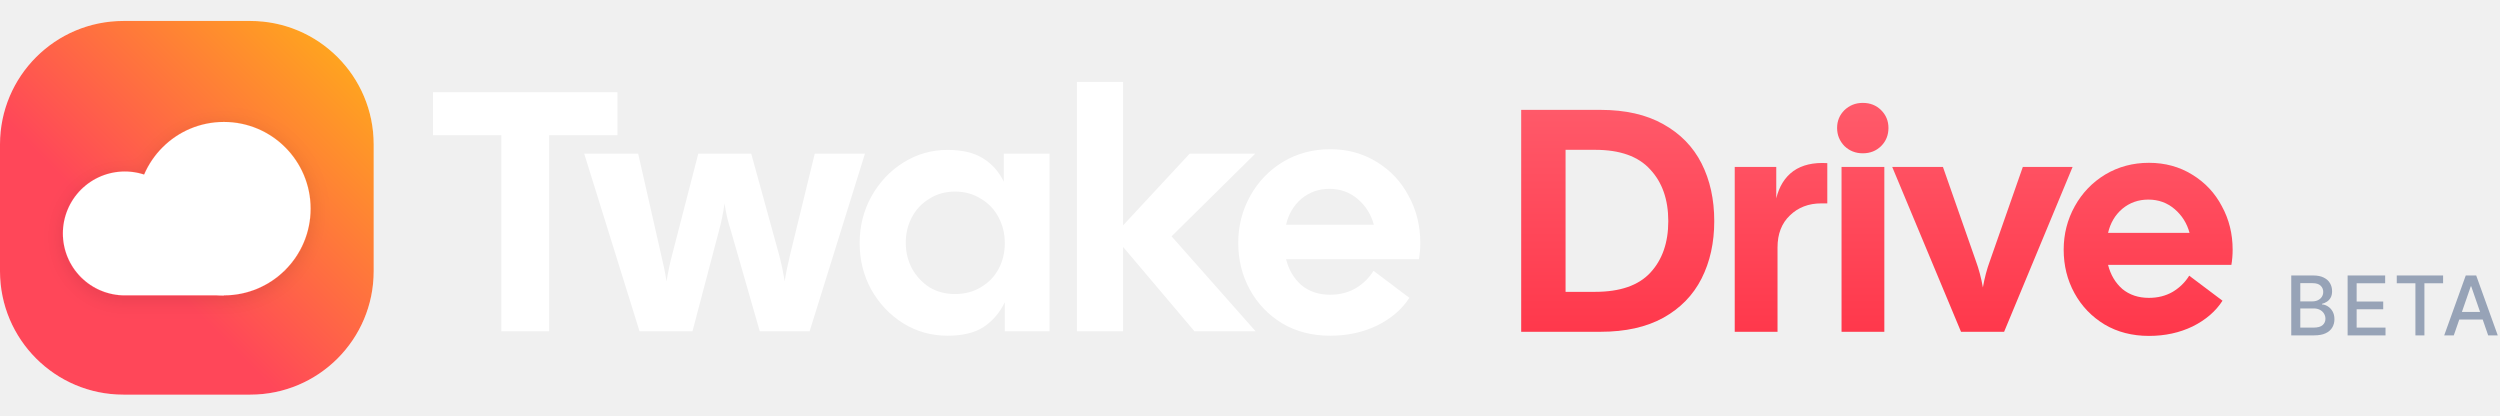
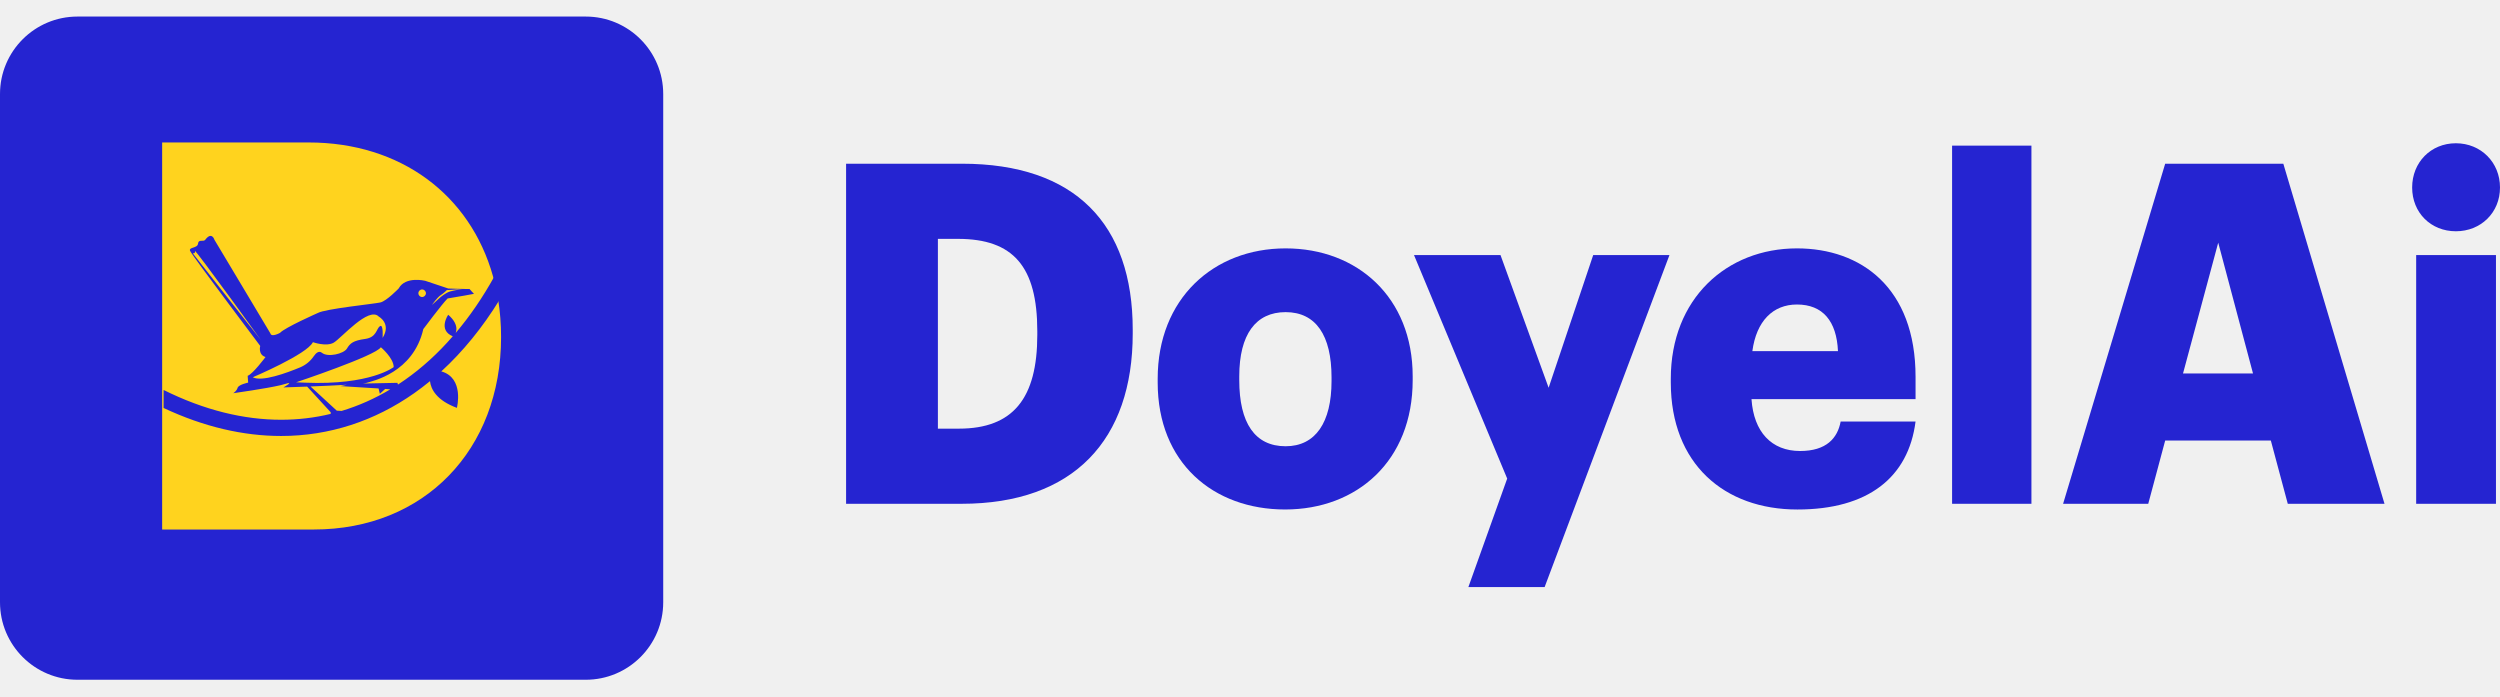
- <svg xmlns="http://www.w3.org/2000/svg" width="1312" height="218" viewBox="0 0 1312 218" fill="none">
-   <path d="M798.32 57.66H839.913C853.001 57.66 863.981 60.156 872.855 65.147C881.839 70.138 888.549 77.015 892.986 85.777C897.422 94.539 899.64 104.632 899.64 116.056C899.64 127.37 897.422 137.407 892.986 146.17C888.549 154.932 881.839 161.809 872.855 166.8C863.981 171.68 853.001 174.12 839.913 174.12H798.32V57.66ZM837.085 153.157C850.173 153.157 859.822 149.83 866.033 143.175C872.355 136.409 875.517 127.37 875.517 116.056C875.517 104.743 872.355 95.704 866.033 88.938C859.822 82.061 850.173 78.623 837.085 78.623H821.612V153.157H837.085Z" fill="url(#paint0_linear_58327_154)" />
-   <path d="M910.387 87.607H932.182V104.078C933.734 97.756 936.729 92.986 941.166 89.77C945.713 86.553 951.647 85.167 958.967 85.611V106.74H955.806C949.151 106.74 943.661 108.847 939.335 113.062C935.01 117.166 932.847 122.767 932.847 129.865V174.12H910.387V87.607Z" fill="url(#paint1_linear_58327_154)" />
-   <path d="M966.44 87.607H988.9V174.12H966.44V87.607ZM964.11 67.143C964.11 63.483 965.386 60.378 967.937 57.827C970.599 55.276 973.815 54 977.587 54C981.469 54 984.685 55.276 987.236 57.827C989.787 60.378 991.063 63.483 991.063 67.143C991.063 70.914 989.787 74.076 987.236 76.626C984.685 79.177 981.469 80.453 977.587 80.453C973.815 80.453 970.599 79.177 967.937 76.626C965.386 73.965 964.11 70.803 964.11 67.143Z" fill="url(#paint2_linear_58327_154)" />
-   <path d="M993.033 87.607H1019.65L1036.96 137.019C1038.51 141.234 1039.73 145.837 1040.62 150.828C1041.5 145.837 1042.72 141.234 1044.28 137.019L1061.58 87.607H1087.7L1051.76 174.12H1029.14L993.033 87.607Z" fill="url(#paint3_linear_58327_154)" />
-   <path d="M1127.77 176.283C1119.01 176.283 1111.24 174.286 1104.48 170.293C1097.71 166.19 1092.44 160.699 1088.67 153.823C1084.9 146.946 1083.02 139.348 1083.02 131.03C1083.02 122.822 1084.96 115.225 1088.84 108.237C1092.72 101.249 1098.05 95.704 1104.81 91.6C1111.69 87.496 1119.34 85.444 1127.77 85.444C1136.2 85.444 1143.74 87.496 1150.4 91.6C1157.16 95.704 1162.38 101.249 1166.04 108.237C1169.81 115.114 1171.69 122.711 1171.69 131.03C1171.69 133.803 1171.47 136.465 1171.03 139.016H1106.31C1107.64 144.229 1110.14 148.443 1113.8 151.66C1117.57 154.765 1122.22 156.318 1127.77 156.318C1132.43 156.318 1136.59 155.265 1140.25 153.157C1143.91 150.939 1146.79 148.111 1148.9 144.672L1166.37 157.816C1162.82 163.361 1157.61 167.853 1150.73 171.292C1143.85 174.619 1136.2 176.283 1127.77 176.283ZM1149.07 122.212C1147.73 117.221 1145.13 113.062 1141.25 109.734C1137.36 106.407 1132.76 104.743 1127.44 104.743C1122.22 104.743 1117.68 106.351 1113.8 109.568C1110.02 112.784 1107.53 116.999 1106.31 122.212H1149.07Z" fill="url(#paint4_linear_58327_154)" />
-   <path d="M263.085 70.963H227.234V48.377H324.03V70.963H288.18V173.854H263.085V70.963Z" fill="white" />
-   <path d="M306.59 80.643H334.911L346.921 133.522C348.236 138.9 349.192 143.62 349.789 147.683C350.626 142.544 351.641 137.764 352.836 133.343L366.46 80.643H394.244L408.763 133.343C409.958 137.764 410.974 142.544 411.81 147.683C412.408 143.62 413.364 138.9 414.678 133.522L427.584 80.643H453.934L424.896 173.854H398.725L383.489 120.795C382.054 116.493 380.979 111.833 380.262 106.814C379.425 112.311 378.469 116.971 377.394 120.795L363.412 173.854H335.628L306.59 80.643Z" fill="white" />
-   <path d="M497.212 176.184C488.847 176.184 481.14 174.033 474.089 169.731C467.038 165.309 461.422 159.394 457.239 151.985C453.176 144.576 451.145 136.45 451.145 127.607C451.145 118.764 453.176 110.638 457.239 103.229C461.422 95.7 467.038 89.725 474.089 85.303C481.14 80.882 488.847 78.671 497.212 78.671C504.86 78.671 511.015 80.105 515.675 82.973C520.455 85.841 524.16 89.964 526.789 95.341V80.643H550.809V173.854H527.327V158.617C524.578 164.234 520.814 168.596 516.034 171.703C511.373 174.69 505.099 176.184 497.212 176.184ZM475.344 127.427C475.344 132.208 476.419 136.689 478.57 140.871C480.841 144.934 483.888 148.221 487.712 150.73C491.656 153.12 496.137 154.315 501.156 154.315C506.294 154.315 510.836 153.12 514.779 150.73C518.842 148.34 521.949 145.114 524.1 141.051C526.251 136.988 527.327 132.506 527.327 127.607C527.327 122.707 526.251 118.226 524.1 114.163C521.949 109.98 518.842 106.694 514.779 104.304C510.836 101.795 506.294 100.54 501.156 100.54C496.137 100.54 491.656 101.795 487.712 104.304C483.769 106.694 480.721 109.921 478.57 113.984C476.419 118.047 475.344 122.528 475.344 127.427Z" fill="white" />
-   <path d="M589.385 129.578V173.854H565.187V43H589.385V118.286L624.34 80.643H658.756L614.839 124.022L658.935 173.854H626.849L589.385 129.578Z" fill="white" />
-   <path d="M698.046 176.184C688.605 176.184 680.24 174.033 672.95 169.731C665.661 165.309 659.984 159.394 655.921 151.985C651.858 144.576 649.827 136.39 649.827 127.427C649.827 118.584 651.918 110.399 656.101 102.87C660.283 95.341 666.019 89.366 673.309 84.945C680.718 80.523 688.963 78.312 698.046 78.312C707.128 78.312 715.254 80.523 722.424 84.945C729.713 89.366 735.33 95.341 739.273 102.87C743.336 110.279 745.368 118.465 745.368 127.427C745.368 130.415 745.129 133.283 744.651 136.032H674.922C676.356 141.648 679.045 146.189 682.988 149.655C687.051 153.001 692.07 154.674 698.046 154.674C703.065 154.674 707.546 153.538 711.489 151.268C715.433 148.878 718.54 145.831 720.81 142.126L739.632 156.287C735.808 162.262 730.191 167.102 722.782 170.806C715.373 174.391 707.128 176.184 698.046 176.184ZM720.99 117.927C719.556 112.55 716.747 108.068 712.565 104.483C708.382 100.898 703.423 99.106 697.687 99.106C692.07 99.106 687.171 100.838 682.988 104.304C678.925 107.77 676.237 112.311 674.922 117.927H720.99Z" fill="white" />
-   <rect y="11" width="196.105" height="196.105" rx="64.764" fill="white" />
-   <rect y="11" width="196.105" height="196.105" rx="64.764" fill="url(#paint5_linear_58327_154)" />
-   <g filter="url(#filter0_d_58327_154)">
-     <path fill-rule="evenodd" clip-rule="evenodd" d="M98.002 122.503C98.002 121.971 97.989 121.44 97.963 120.908C97.937 120.377 97.898 119.847 97.846 119.317C97.794 118.788 97.729 118.26 97.651 117.734C97.573 117.208 97.482 116.684 97.378 116.162C97.274 115.64 97.158 115.122 97.029 114.606C96.899 114.09 96.757 113.578 96.603 113.068C96.448 112.559 96.282 112.054 96.103 111.554C95.923 111.053 95.732 110.557 95.528 110.065C95.325 109.574 95.11 109.088 94.882 108.607C94.655 108.126 94.416 107.651 94.165 107.182C93.914 106.713 93.652 106.25 93.378 105.794C93.105 105.338 92.821 104.889 92.525 104.446C92.229 104.004 91.923 103.569 91.606 103.142C91.29 102.715 90.962 102.296 90.625 101.885C90.288 101.473 89.94 101.07 89.583 100.677C89.226 100.282 88.859 99.897 88.483 99.521C88.107 99.145 87.722 98.778 87.328 98.421C86.934 98.064 86.531 97.716 86.12 97.379C85.709 97.042 85.29 96.715 84.862 96.398C84.435 96.081 84 95.775 83.558 95.479C83.115 95.183 82.666 94.899 82.21 94.626C81.754 94.352 81.291 94.09 80.822 93.84C80.353 93.588 79.878 93.349 79.397 93.122C78.916 92.895 78.43 92.68 77.939 92.476C77.448 92.272 76.951 92.081 76.451 91.901C75.95 91.722 75.445 91.556 74.936 91.401C74.427 91.247 73.914 91.105 73.398 90.976C72.882 90.846 72.364 90.73 71.842 90.626C71.32 90.522 70.796 90.432 70.27 90.353C69.744 90.276 69.216 90.21 68.687 90.158C68.157 90.106 67.627 90.067 67.096 90.041C66.565 90.015 66.033 90.002 65.501 90.002C64.969 90.002 64.438 90.015 63.907 90.041C63.375 90.067 62.845 90.106 62.316 90.158C61.786 90.21 61.258 90.276 60.732 90.353C60.206 90.432 59.682 90.522 59.161 90.626C58.639 90.73 58.12 90.846 57.604 90.976C57.088 91.105 56.576 91.247 56.067 91.401C55.558 91.556 55.053 91.722 54.552 91.901C54.051 92.081 53.555 92.272 53.063 92.476C52.572 92.68 52.086 92.895 51.605 93.122C51.124 93.349 50.649 93.588 50.18 93.84C49.711 94.09 49.248 94.352 48.792 94.626C48.336 94.899 47.887 95.183 47.444 95.479C47.002 95.775 46.568 96.081 46.14 96.398C45.713 96.715 45.294 97.042 44.883 97.379C44.471 97.716 44.069 98.064 43.675 98.421C43.281 98.778 42.895 99.145 42.519 99.521C42.143 99.897 41.777 100.282 41.419 100.677C41.062 101.07 40.715 101.473 40.377 101.885C40.04 102.296 39.713 102.715 39.396 103.142C39.079 103.569 38.773 104.004 38.477 104.446C38.182 104.889 37.897 105.338 37.624 105.794C37.35 106.25 37.088 106.713 36.838 107.182C36.587 107.651 36.348 108.126 36.12 108.607C35.893 109.088 35.678 109.574 35.474 110.065C35.27 110.557 35.079 111.053 34.9 111.554C34.721 112.054 34.554 112.559 34.4 113.068C34.245 113.578 34.103 114.09 33.974 114.606C33.845 115.122 33.728 115.64 33.624 116.162C33.521 116.684 33.43 117.208 33.352 117.734C33.274 118.26 33.209 118.788 33.157 119.317C33.104 119.847 33.065 120.377 33.039 120.908C33.013 121.44 33 121.971 33 122.503C33 123.035 33.013 123.566 33.039 124.098C33.065 124.629 33.104 125.159 33.157 125.689C33.209 126.218 33.274 126.746 33.352 127.272C33.43 127.798 33.521 128.322 33.624 128.844C33.728 129.365 33.845 129.884 33.974 130.4C34.103 130.916 34.245 131.429 34.4 131.938C34.554 132.447 34.721 132.952 34.9 133.452C35.079 133.953 35.27 134.449 35.474 134.941C35.678 135.432 35.893 135.918 36.12 136.399C36.348 136.88 36.587 137.355 36.838 137.824C37.088 138.293 37.35 138.756 37.624 139.212C37.897 139.668 38.182 140.118 38.477 140.56C38.773 141.002 39.079 141.437 39.396 141.864C39.713 142.291 40.04 142.71 40.377 143.122C40.715 143.533 41.062 143.935 41.419 144.329C41.777 144.724 42.143 145.109 42.519 145.485C42.895 145.861 43.281 146.227 43.675 146.585C44.069 146.942 44.471 147.289 44.883 147.627C45.294 147.964 45.713 148.291 46.14 148.608C46.568 148.925 47.002 149.231 47.444 149.527C47.887 149.822 48.336 150.107 48.792 150.38C49.248 150.653 49.711 150.916 50.18 151.166C50.649 151.417 51.124 151.656 51.605 151.884C52.086 152.111 52.572 152.327 53.063 152.53C53.555 152.734 54.051 152.925 54.552 153.104C55.053 153.283 55.558 153.45 56.067 153.605C56.576 153.759 57.088 153.901 57.604 154.03C58.12 154.159 58.639 154.276 59.161 154.38C59.682 154.483 60.206 154.574 60.732 154.652C61.258 154.73 61.786 154.796 62.316 154.848C62.845 154.9 63.375 154.939 63.907 154.965C64.438 154.991 64.969 155.004 65.501 155.004H117.503V122.503H98.002Z" fill="white" />
-     <path d="M117.498 155.003C142.628 155.003 163 134.632 163 109.502C163 84.372 142.628 64 117.498 64C92.368 64 71.996 84.372 71.996 109.502C71.996 134.632 92.368 155.003 117.498 155.003Z" fill="white" />
+ <svg xmlns="http://www.w3.org/2000/svg" width="122" height="34" viewBox="0 0 122 34" fill="none">
+   <path d="M41.288 7.989H46.944C52.471 7.989 55.277 10.938 55.277 16.09V16.276C55.277 21.451 52.406 24.585 46.923 24.585H41.289V7.989H41.288ZM46.791 20.918C49.445 20.918 50.62 19.432 50.62 16.345V16.16C50.62 13.003 49.445 11.657 46.748 11.657H45.769V20.919H46.791V20.918Z" fill="#2524D1" />
+   <path d="M56.495 18.666V18.481C56.495 14.581 59.214 12.121 62.738 12.121C66.241 12.121 68.939 14.511 68.939 18.365V18.55C68.939 22.496 66.219 24.863 62.716 24.863C59.214 24.864 56.495 22.589 56.495 18.666ZM64.979 18.597V18.412C64.979 16.37 64.218 15.232 62.738 15.232C61.281 15.232 60.476 16.323 60.476 18.366V18.551C60.476 20.64 61.237 21.777 62.738 21.777C64.196 21.777 64.979 20.617 64.979 18.597Z" fill="#2524D1" />
+   <path d="M73.551 23.355L69.003 12.446H73.224L75.573 18.922L77.749 12.446H81.47L75.378 28.648H71.657L73.551 23.355Z" fill="#2524D1" />
+   <path d="M81.535 18.666V18.481C81.535 14.581 84.254 12.121 87.691 12.121C90.803 12.121 93.479 14.025 93.479 18.388V19.479H85.473C85.581 21.08 86.451 22.009 87.844 22.009C89.128 22.009 89.672 21.383 89.824 20.57H93.479C93.13 23.309 91.151 24.864 87.714 24.864C84.145 24.864 81.535 22.636 81.535 18.666ZM89.693 17.135C89.628 15.672 88.954 14.86 87.691 14.86C86.516 14.86 85.712 15.672 85.515 17.135H89.693Z" fill="#2524D1" />
+   <path d="M95.262 7.107H99.134V24.585H95.262V7.107Z" fill="#2524D1" />
+   <path d="M105.661 7.989H111.426L116.364 24.586H111.644L110.817 21.499H105.661L104.834 24.586H100.679L105.661 7.989ZM106.531 18.226H109.947L108.249 11.842L106.531 18.226Z" fill="#2524D1" />
+   <path d="M117.713 9.15C117.713 7.92 118.627 6.991 119.846 6.991C121.065 6.991 122 7.92 122 9.15C122 10.38 121.065 11.286 119.846 11.286C118.627 11.286 117.713 10.38 117.713 9.15ZM117.909 12.446H121.803V24.585H117.909V12.446Z" fill="#2524D1" />
+   <g clip-path="url(#clip0_13119_12536)">
+     <path d="M30.963 33.173H1.403C0.629 33.173 0 32.545 0 31.77V2.211C0 1.437 0.628 0.808 1.403 0.808H30.963C31.737 0.808 32.365 1.436 32.365 2.211V31.771C32.365 32.545 31.738 33.173 30.963 33.173Z" fill="#2524D1" />
+     <path d="M24.453 16.447C24.453 21.96 20.701 25.84 15.314 25.84H7.913V6.952H15.059C19.558 6.952 22.947 9.513 24.059 13.484C24.163 13.854 24.247 14.234 24.311 14.627C24.404 15.21 24.453 15.817 24.453 16.447Z" fill="#FFD31E" />
+     <path d="M21.534 18.123C21.537 18.123 21.537 18.123 21.539 18.12C22.592 17.155 23.547 15.983 24.382 14.626C24.318 14.233 24.235 13.854 24.129 13.484C23.559 14.512 22.926 15.437 22.237 16.249C22.257 16.194 22.273 16.128 22.273 16.054C22.273 15.869 22.183 15.629 21.873 15.361C21.873 15.361 21.357 16.102 22.095 16.411C21.374 17.244 20.594 17.953 19.763 18.536C19.652 18.617 19.538 18.692 19.421 18.768L19.394 18.682L17.688 18.718L17.718 18.715C17.772 18.71 17.812 18.702 17.832 18.698C18.161 18.601 20.164 18.204 20.658 16.059C20.658 16.059 21.58 14.823 21.843 14.565L22.666 14.425L23.066 14.351L23.13 14.338L23 14.202V14.199L22.914 14.104L22.613 14.101H22.579L22.557 14.098H22.523L21.881 14.08H21.878L20.751 13.703C20.751 13.703 19.787 13.465 19.455 14.077C19.455 14.077 18.868 14.69 18.561 14.76C18.257 14.831 15.877 15.067 15.502 15.277C15.502 15.277 13.9 15.985 13.664 16.244C13.664 16.244 13.241 16.48 13.194 16.267L11.685 13.741L10.464 11.701C10.464 11.701 10.338 11.276 10.016 11.701C9.927 11.82 9.687 11.652 9.664 11.891C9.638 12.124 9.203 12.051 9.274 12.238C9.309 12.337 10.272 13.638 11.168 14.838C11.96 15.899 12.699 16.882 12.699 16.882C12.699 16.882 12.58 17.305 12.957 17.423C12.957 17.423 12.347 18.246 12.086 18.34L12.11 18.672C12.11 18.672 11.641 18.766 11.594 18.928C11.545 19.093 11.381 19.189 11.381 19.189C11.381 19.189 12.983 18.964 13.693 18.797C13.777 18.779 13.845 18.758 13.9 18.741C14.419 18.576 13.829 18.906 13.829 18.906C13.829 18.906 14.333 18.891 14.989 18.866L16.141 20.122L16.136 20.198C15.354 20.388 14.546 20.484 13.718 20.484C11.9 20.484 9.971 20.02 7.983 19.03V19.909C9.943 20.831 11.875 21.276 13.718 21.276C16.075 21.276 18.286 20.545 20.22 19.182C20.478 19 20.734 18.805 20.984 18.6C21.006 18.801 21.088 19.036 21.286 19.263C21.483 19.494 21.8 19.719 22.296 19.904C22.296 19.905 22.673 18.444 21.534 18.123ZM21.235 14.674C21.276 14.626 21.319 14.575 21.362 14.53C21.417 14.471 21.471 14.423 21.521 14.393C21.656 14.304 21.79 14.175 21.848 14.117L21.813 14.157L22.01 14.144L22.567 14.109C22.466 14.122 22.154 14.169 21.967 14.223C21.751 14.284 21.496 14.501 21.466 14.53C21.463 14.533 21.461 14.533 21.461 14.533L21.324 14.659L21.081 14.88C21.08 14.879 21.147 14.783 21.235 14.674ZM20.599 14.125C20.701 14.125 20.785 14.209 20.785 14.31C20.785 14.411 20.701 14.495 20.599 14.495C20.498 14.495 20.417 14.411 20.417 14.31C20.417 14.208 20.498 14.125 20.599 14.125ZM11.227 14.679L9.409 12.363C9.409 12.363 9.541 12.378 9.516 12.256C9.498 12.17 10.409 13.401 11.27 14.578L12.728 16.588L11.227 14.679ZM12.335 18.411C12.335 18.411 14.981 17.292 15.27 16.698C15.27 16.698 15.917 16.93 16.283 16.723C16.645 16.515 17.994 14.93 18.488 15.452C18.488 15.452 19.111 15.789 18.67 16.49C18.67 16.49 18.721 15.789 18.539 15.918C18.359 16.048 18.384 16.463 17.815 16.541C17.243 16.62 17.086 16.748 16.931 17.009C16.777 17.267 15.997 17.45 15.711 17.217C15.564 17.097 15.419 17.227 15.311 17.384C15.149 17.622 14.924 17.809 14.658 17.923C13.979 18.206 12.774 18.646 12.335 18.411ZM14.873 18.674L14.45 18.656C14.45 18.656 18.333 17.36 18.586 16.945C18.586 16.945 19.212 17.471 19.212 17.914C19.212 17.915 18.08 18.809 14.873 18.674ZM16.67 20.054L16.435 20.041L15.153 18.86C15.733 18.837 16.399 18.807 16.928 18.776L16.612 18.842L18.475 18.957L18.536 19.218L18.797 18.98L19.045 19C18.288 19.454 17.493 19.806 16.67 20.054Z" fill="#2524D1" />
  </g>
-   <path d="M1202.45 176V144.568H1213.96C1216.19 144.568 1218.04 144.936 1219.5 145.673C1220.97 146.399 1222.06 147.387 1222.79 148.635C1223.52 149.873 1223.88 151.27 1223.88 152.825C1223.88 154.135 1223.64 155.24 1223.16 156.14C1222.68 157.03 1222.03 157.746 1221.22 158.289C1220.43 158.821 1219.55 159.21 1218.58 159.455V159.762C1219.63 159.813 1220.65 160.151 1221.64 160.775C1222.64 161.389 1223.47 162.264 1224.12 163.4C1224.78 164.535 1225.11 165.917 1225.11 167.543C1225.11 169.15 1224.73 170.592 1223.97 171.871C1223.22 173.14 1222.07 174.148 1220.5 174.895C1218.94 175.632 1216.94 176 1214.5 176H1202.45ZM1207.2 171.933H1214.04C1216.31 171.933 1217.94 171.493 1218.92 170.613C1219.9 169.733 1220.39 168.633 1220.39 167.313C1220.39 166.321 1220.14 165.41 1219.64 164.581C1219.14 163.753 1218.43 163.093 1217.49 162.601C1216.57 162.11 1215.48 161.865 1214.21 161.865H1207.2V171.933ZM1207.2 158.166H1213.55C1214.61 158.166 1215.57 157.961 1216.42 157.552C1217.28 157.143 1217.96 156.57 1218.46 155.833C1218.97 155.086 1219.23 154.206 1219.23 153.193C1219.23 151.894 1218.77 150.804 1217.86 149.924C1216.95 149.044 1215.56 148.604 1213.67 148.604H1207.2V158.166ZM1232.03 176V144.568H1251.73V148.65H1236.77V158.227H1250.71V162.295H1236.77V171.918H1251.92V176H1232.03ZM1257.82 148.65V144.568H1282.14V148.65H1272.33V176H1267.61V148.65H1257.82ZM1287.75 176H1282.72L1294.03 144.568H1299.51L1310.82 176H1305.79L1296.9 150.277H1296.66L1287.75 176ZM1288.6 163.691H1304.93V167.682H1288.6V163.691Z" fill="#97A3B7" />
  <defs>
-     <filter id="filter0_d_58327_154" x="23" y="56" width="150" height="111.004" filterUnits="userSpaceOnUse" color-interpolation-filters="sRGB">
-       <feFlood flood-opacity="0" result="BackgroundImageFix" />
-       <feColorMatrix in="SourceAlpha" type="matrix" values="0 0 0 0 0 0 0 0 0 0 0 0 0 0 0 0 0 0 127 0" result="hardAlpha" />
-       <feOffset dy="2" />
-       <feGaussianBlur stdDeviation="5" />
-       <feComposite in2="hardAlpha" operator="out" />
-       <feColorMatrix type="matrix" values="0 0 0 0 0 0 0 0 0 0 0 0 0 0 0 0 0 0 0.1 0" />
-       <feBlend mode="normal" in2="BackgroundImageFix" result="effect1_dropShadow_58327_154" />
-       <feBlend mode="normal" in="SourceGraphic" in2="effect1_dropShadow_58327_154" result="shape" />
-     </filter>
-     <linearGradient id="paint0_linear_58327_154" x1="970.502" y1="23" x2="970.502" y2="191.5" gradientUnits="userSpaceOnUse">
-       <stop stop-color="#FF6372" />
-       <stop offset="1" stop-color="#FF3347" />
-     </linearGradient>
-     <linearGradient id="paint1_linear_58327_154" x1="970.502" y1="23" x2="970.502" y2="191.5" gradientUnits="userSpaceOnUse">
-       <stop stop-color="#FF6372" />
-       <stop offset="1" stop-color="#FF3347" />
-     </linearGradient>
-     <linearGradient id="paint2_linear_58327_154" x1="970.502" y1="23" x2="970.502" y2="191.5" gradientUnits="userSpaceOnUse">
-       <stop stop-color="#FF6372" />
-       <stop offset="1" stop-color="#FF3347" />
-     </linearGradient>
-     <linearGradient id="paint3_linear_58327_154" x1="970.502" y1="23" x2="970.502" y2="191.5" gradientUnits="userSpaceOnUse">
-       <stop stop-color="#FF6372" />
-       <stop offset="1" stop-color="#FF3347" />
-     </linearGradient>
-     <linearGradient id="paint4_linear_58327_154" x1="970.502" y1="23" x2="970.502" y2="191.5" gradientUnits="userSpaceOnUse">
-       <stop stop-color="#FF6372" />
-       <stop offset="1" stop-color="#FF3347" />
-     </linearGradient>
-     <linearGradient id="paint5_linear_58327_154" x1="21.5" y1="188.5" x2="235.5" y2="-26" gradientUnits="userSpaceOnUse">
-       <stop offset="0.248" stop-color="#FF4759" />
-       <stop offset="1" stop-color="#FFD600" />
-     </linearGradient>
+     <clipPath id="clip0_13119_12536">
+       <rect y="0.808" width="32.365" height="32.364" rx="3.781" fill="white" />
+     </clipPath>
  </defs>
</svg>
